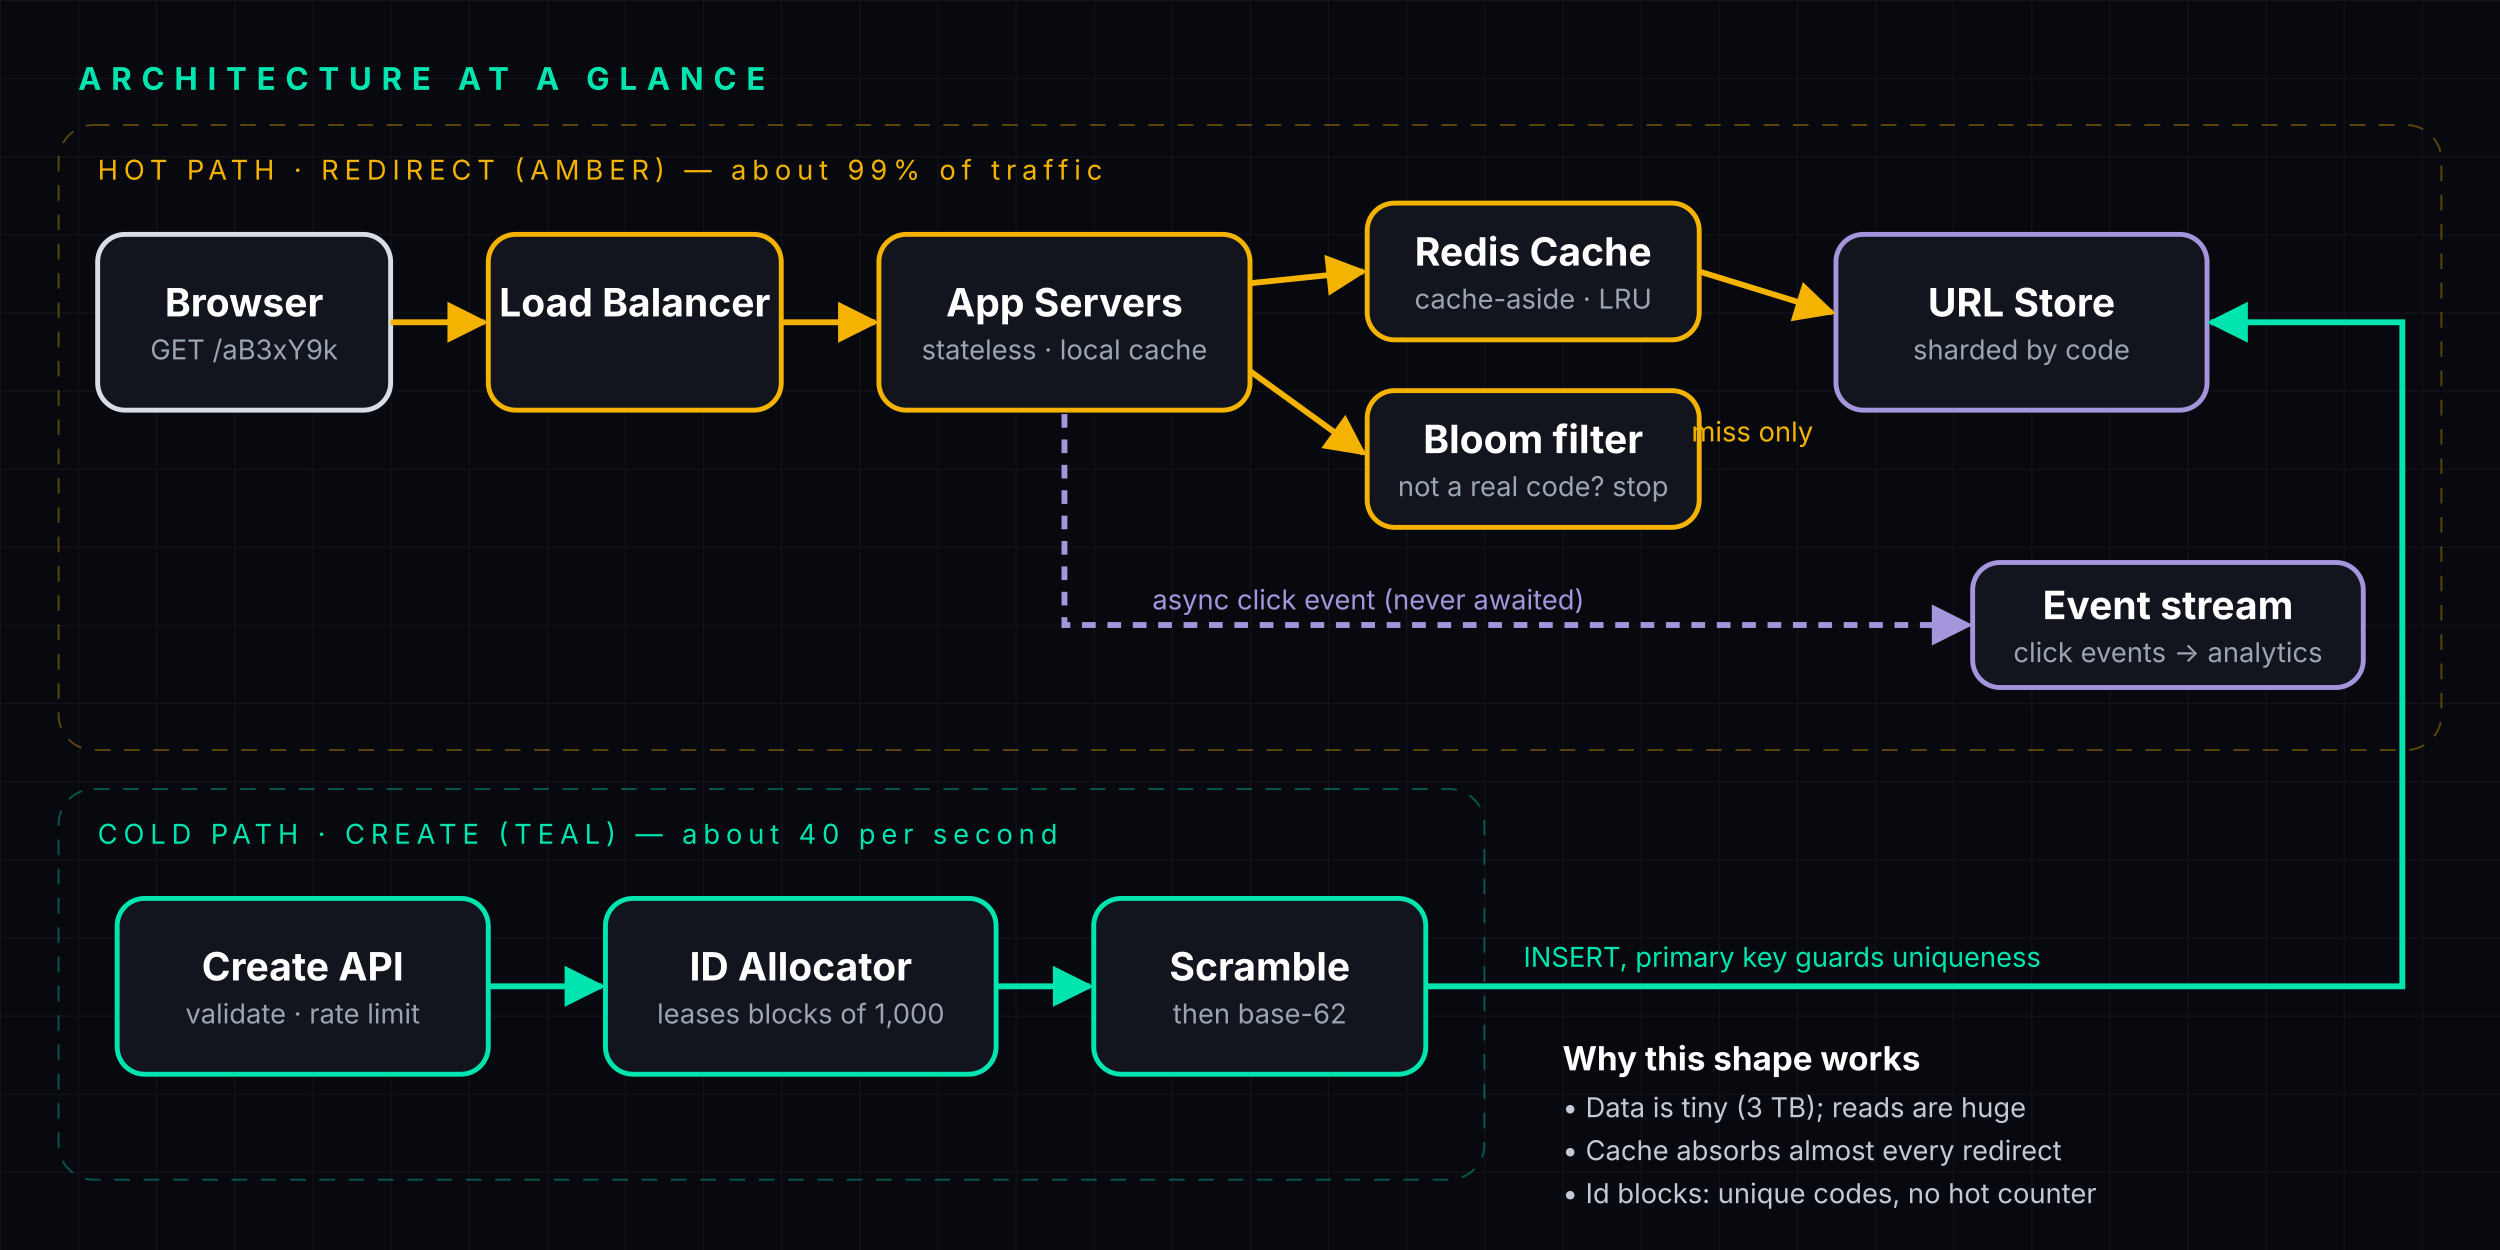
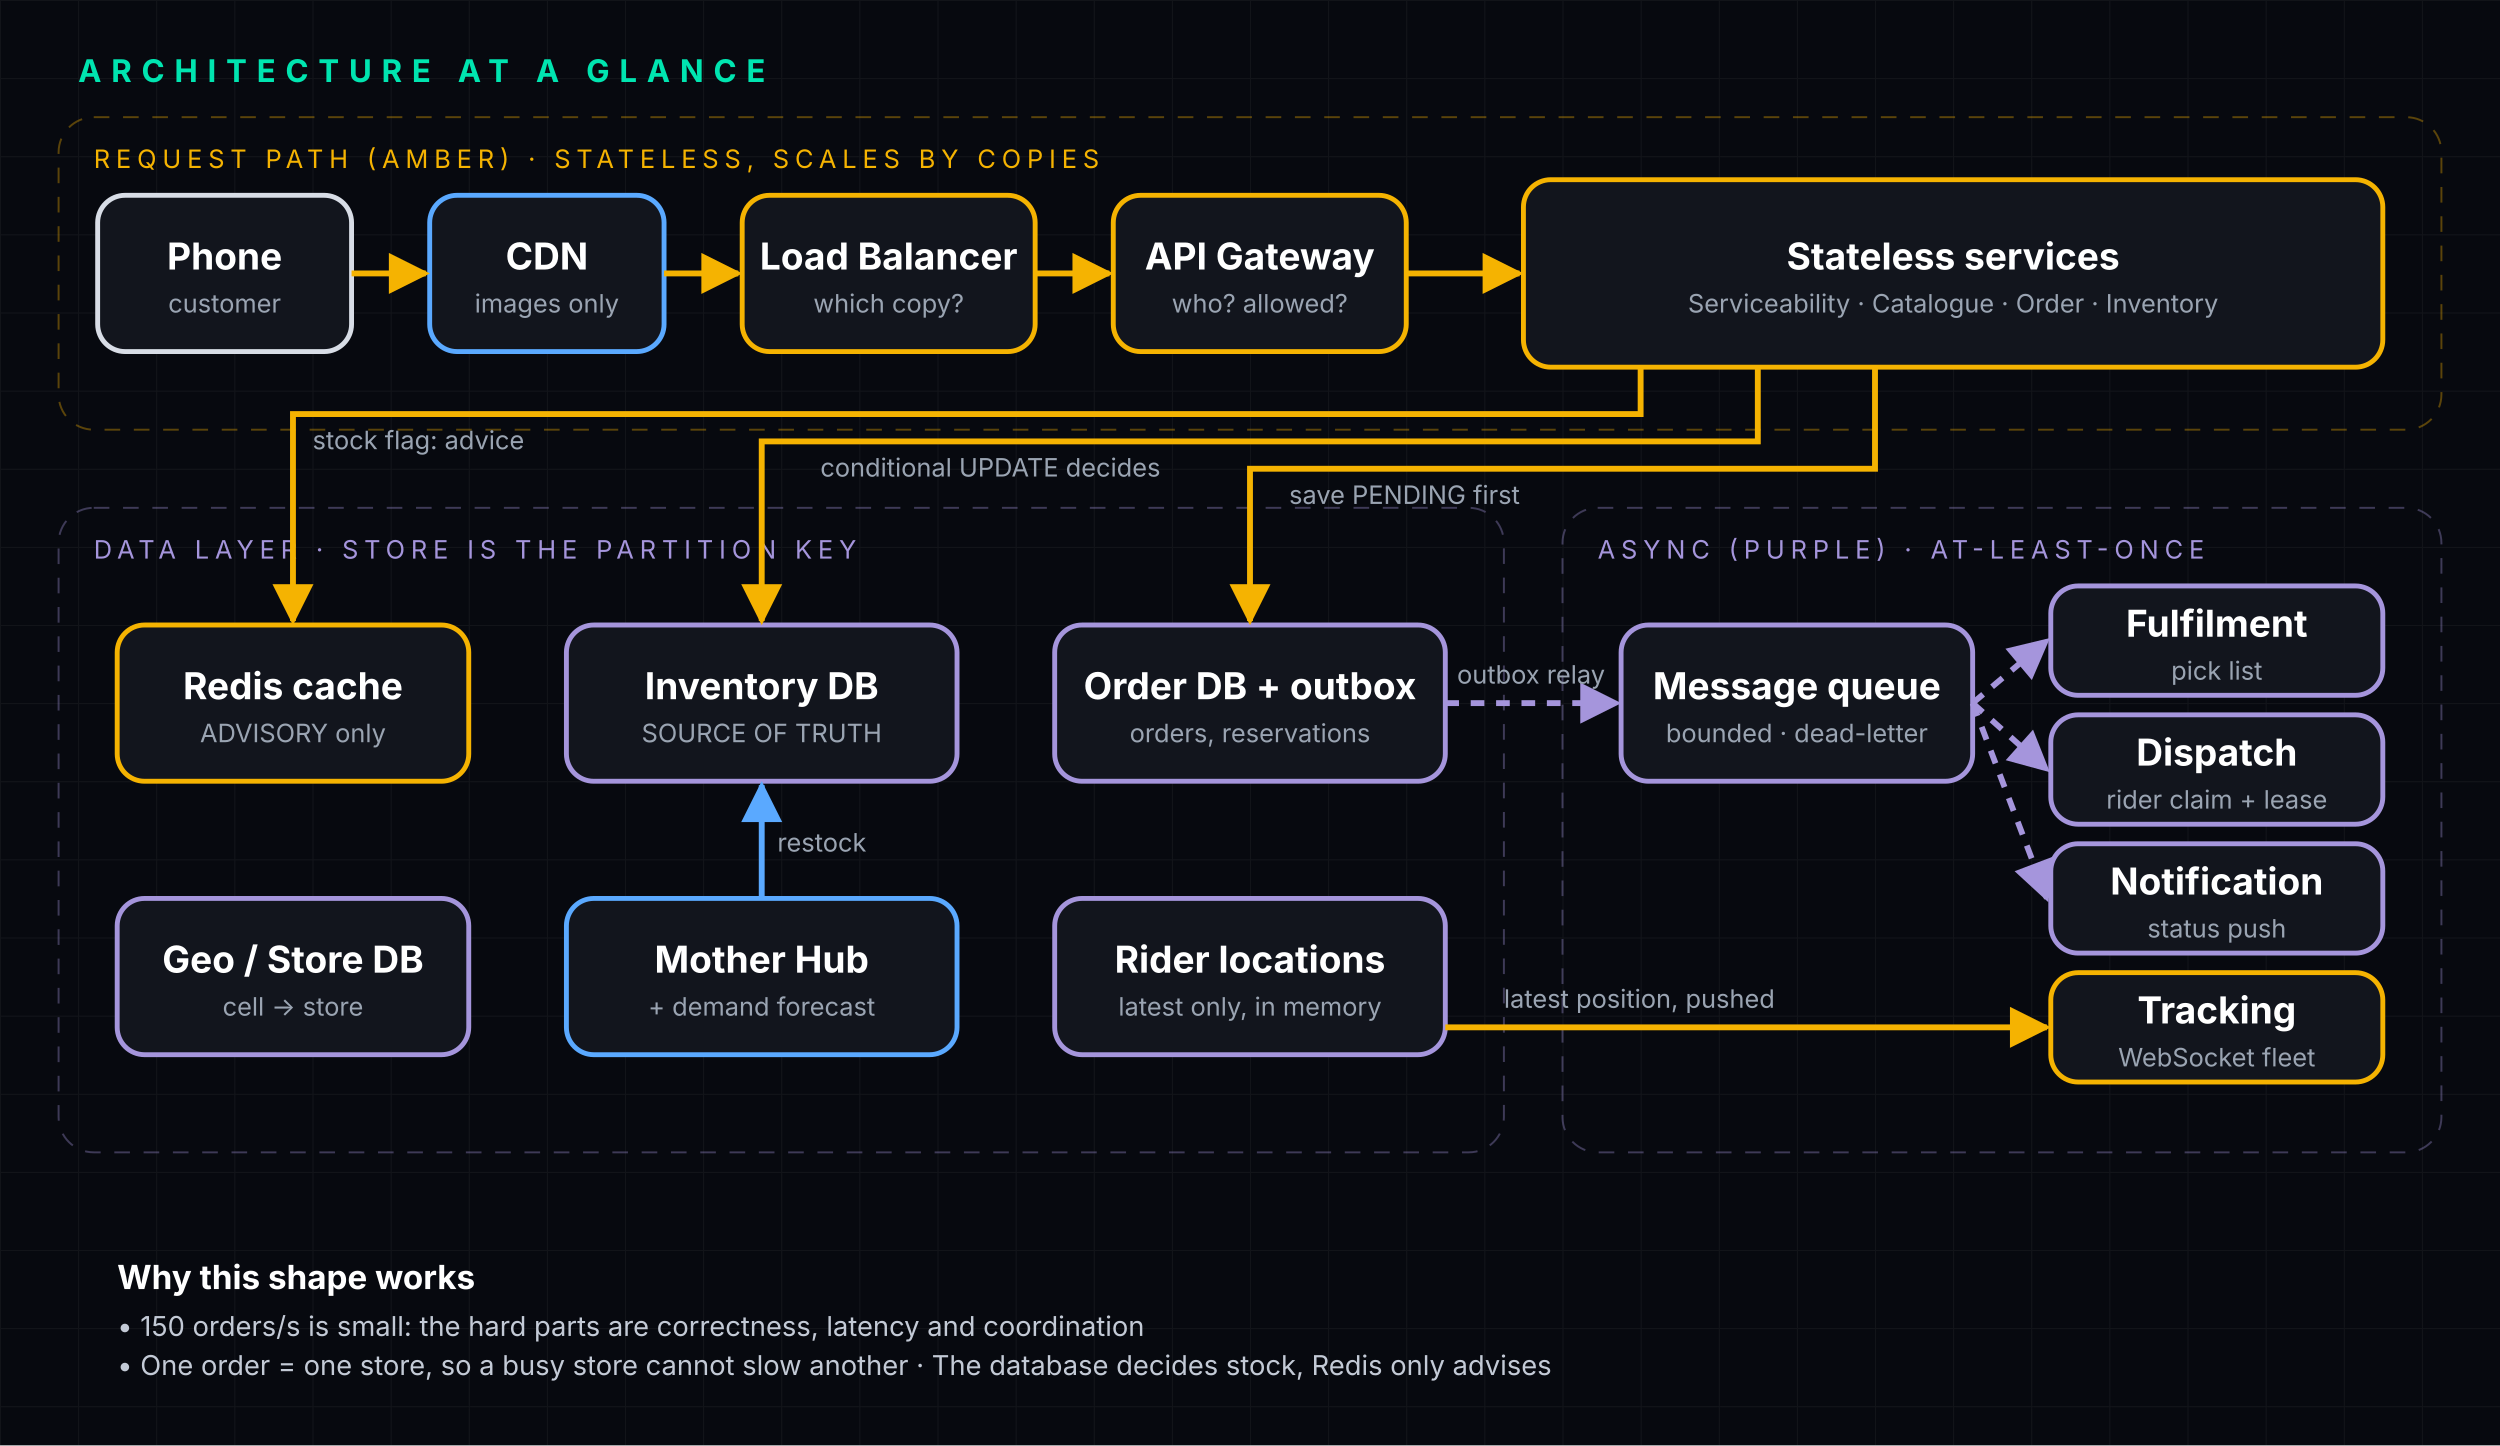
- <svg xmlns="http://www.w3.org/2000/svg" width="1280" height="640" viewBox="0 0 1280 640" role="img" aria-label="URL shortener architecture at a glance">
+ <svg xmlns="http://www.w3.org/2000/svg" width="1280" height="740" viewBox="0 0 1280 740" role="img" aria-label="Quick-commerce architecture at a glance">
  <defs>
    <pattern id="p" width="40" height="40" patternUnits="userSpaceOnUse">
      <path d="M40 0H0V40" fill="none" stroke="#fff" stroke-opacity=".045" />
    </pattern>
    <marker id="ma" viewBox="0 0 10 10" refX="9" refY="5" markerWidth="7" markerHeight="7" orient="auto">
      <path d="M0 0L10 5L0 10z" fill="#f5b301" />
    </marker>
    <marker id="mt" viewBox="0 0 10 10" refX="9" refY="5" markerWidth="7" markerHeight="7" orient="auto">
      <path d="M0 0L10 5L0 10z" fill="#00e5b0" />
    </marker>
    <marker id="mp" viewBox="0 0 10 10" refX="9" refY="5" markerWidth="7" markerHeight="7" orient="auto">
      <path d="M0 0L10 5L0 10z" fill="#a595dc" />
    </marker>
+     <marker id="mb" viewBox="0 0 10 10" refX="9" refY="5" markerWidth="7" markerHeight="7" orient="auto">
+       <path d="M0 0L10 5L0 10z" fill="#5aa9ff" />
+     </marker>
  </defs>
-   <rect width="1280" height="640" fill="#07090f" />
-   <rect width="1280" height="640" fill="url(#p)" />
+   <rect width="1280" height="740" fill="#07090f" />
+   <rect width="1280" height="740" fill="url(#p)" />
  <g font-family="Inter,Segoe UI,Helvetica,Arial,sans-serif">
-     <text x="40" y="46" fill="#00e5b0" font-size="16" font-weight="700" letter-spacing="5">ARCHITECTURE AT A GLANCE</text>
-     <rect x="30" y="64" width="1220" height="320" rx="18" fill="none" stroke="#f5b301" stroke-opacity=".35" stroke-dasharray="8 7" />
-     <text x="50" y="92" fill="#f5b301" font-size="14" letter-spacing="3">HOT PATH · REDIRECT (AMBER) — about 99% of traffic</text>
+     <text x="40" y="42" fill="#00e5b0" font-size="16" font-weight="700" letter-spacing="5">ARCHITECTURE AT A GLANCE</text>
+     <rect x="30" y="60" width="1220" height="160" rx="18" fill="none" stroke="#f5b301" stroke-opacity=".35" stroke-dasharray="8 7" />
+     <text x="48" y="86" fill="#f5b301" font-size="13" letter-spacing="3">REQUEST PATH (AMBER) · STATELESS, SCALES BY COPIES</text>
    <g>
-       <rect x="50" y="120" width="150" height="90" rx="14" fill="#12151d" stroke="#d8dde6" stroke-width="2.5" />
-       <text x="125.0" y="162.0" text-anchor="middle" fill="#fff" font-size="20" font-weight="700">Browser</text>
-       <text x="125.0" y="184.0" text-anchor="middle" fill="#9aa4b2" font-size="14">GET /aB3xY9k</text>
+       <rect x="50" y="100" width="130" height="80" rx="14" fill="#12151d" stroke="#d8dde6" stroke-width="2.5" />
+       <text x="115.0" y="138.0" text-anchor="middle" fill="#fff" font-size="19" font-weight="700">Phone</text>
+       <text x="115.0" y="160.0" text-anchor="middle" fill="#9aa4b2" font-size="13">customer</text>
    </g>
    <g>
-       <rect x="250" y="120" width="150" height="90" rx="14" fill="#12151d" stroke="#f5b301" stroke-width="2.5" />
-       <text x="325.0" y="162.0" text-anchor="middle" fill="#fff" font-size="20" font-weight="700">Load Balancer</text>
-       <text x="325.0" y="184.0" text-anchor="middle" fill="#9aa4b2" font-size="14" />
+       <rect x="220" y="100" width="120" height="80" rx="14" fill="#12151d" stroke="#5aa9ff" stroke-width="2.5" />
+       <text x="280.0" y="138.0" text-anchor="middle" fill="#fff" font-size="19" font-weight="700">CDN</text>
+       <text x="280.0" y="160.0" text-anchor="middle" fill="#9aa4b2" font-size="13">images only</text>
    </g>
    <g>
-       <rect x="450" y="120" width="190" height="90" rx="14" fill="#12151d" stroke="#f5b301" stroke-width="2.5" />
-       <text x="545.0" y="162.0" text-anchor="middle" fill="#fff" font-size="20" font-weight="700">App Servers</text>
-       <text x="545.0" y="184.0" text-anchor="middle" fill="#9aa4b2" font-size="14">stateless · local cache</text>
+       <rect x="380" y="100" width="150" height="80" rx="14" fill="#12151d" stroke="#f5b301" stroke-width="2.5" />
+       <text x="455.0" y="138.0" text-anchor="middle" fill="#fff" font-size="19" font-weight="700">Load Balancer</text>
+       <text x="455.0" y="160.0" text-anchor="middle" fill="#9aa4b2" font-size="13">which copy?</text>
    </g>
    <g>
-       <rect x="700" y="104" width="170" height="70" rx="14" fill="#12151d" stroke="#f5b301" stroke-width="2.5" />
-       <text x="785.0" y="136.0" text-anchor="middle" fill="#fff" font-size="20" font-weight="700">Redis Cache</text>
-       <text x="785.0" y="158.0" text-anchor="middle" fill="#9aa4b2" font-size="14">cache-aside · LRU</text>
+       <rect x="570" y="100" width="150" height="80" rx="14" fill="#12151d" stroke="#f5b301" stroke-width="2.5" />
+       <text x="645.0" y="138.0" text-anchor="middle" fill="#fff" font-size="19" font-weight="700">API Gateway</text>
+       <text x="645.0" y="160.0" text-anchor="middle" fill="#9aa4b2" font-size="13">who? allowed?</text>
    </g>
    <g>
-       <rect x="700" y="200" width="170" height="70" rx="14" fill="#12151d" stroke="#f5b301" stroke-width="2.5" />
-       <text x="785.0" y="232.0" text-anchor="middle" fill="#fff" font-size="20" font-weight="700">Bloom filter</text>
-       <text x="785.0" y="254.0" text-anchor="middle" fill="#9aa4b2" font-size="14">not a real code? stop</text>
+       <rect x="780" y="92" width="440" height="96" rx="14" fill="#12151d" stroke="#f5b301" stroke-width="2.5" />
+       <text x="1000.0" y="138.0" text-anchor="middle" fill="#fff" font-size="19" font-weight="700">Stateless services</text>
+       <text x="1000.0" y="160.0" text-anchor="middle" fill="#9aa4b2" font-size="13">Serviceability · Catalogue · Order · Inventory</text>
+     </g>
+     <path d="M180 140H218" stroke="#f5b301" stroke-width="3" fill="none" marker-end="url(#ma)" />
+     <path d="M340 140H378" stroke="#f5b301" stroke-width="3" fill="none" marker-end="url(#ma)" />
+     <path d="M530 140H568" stroke="#f5b301" stroke-width="3" fill="none" marker-end="url(#ma)" />
+     <path d="M720 140H778" stroke="#f5b301" stroke-width="3" fill="none" marker-end="url(#ma)" />
+     <rect x="30" y="260" width="740" height="330" rx="18" fill="none" stroke="#a595dc" stroke-opacity=".35" stroke-dasharray="8 7" />
+     <text x="48" y="286" fill="#a595dc" font-size="13" letter-spacing="3">DATA LAYER · STORE IS THE PARTITION KEY</text>
+     <g>
+       <rect x="60" y="320" width="180" height="80" rx="14" fill="#12151d" stroke="#f5b301" stroke-width="2.5" />
+       <text x="150.0" y="358.0" text-anchor="middle" fill="#fff" font-size="19" font-weight="700">Redis cache</text>
+       <text x="150.0" y="380.0" text-anchor="middle" fill="#9aa4b2" font-size="13">ADVISORY only</text>
    </g>
    <g>
-       <rect x="940" y="120" width="190" height="90" rx="14" fill="#12151d" stroke="#a595dc" stroke-width="2.5" />
-       <text x="1035.0" y="162.0" text-anchor="middle" fill="#fff" font-size="20" font-weight="700">URL Store</text>
-       <text x="1035.0" y="184.0" text-anchor="middle" fill="#9aa4b2" font-size="14">sharded by code</text>
-     </g>
-     <path d="M200 165L248 165" stroke="#f5b301" stroke-width="3" fill="none" marker-end="url(#ma)" />
-     <path d="M400 165L448 165" stroke="#f5b301" stroke-width="3" fill="none" marker-end="url(#ma)" />
-     <path d="M640 145L698 139" stroke="#f5b301" stroke-width="3" fill="none" marker-end="url(#ma)" />
-     <path d="M640 190L698 232" stroke="#f5b301" stroke-width="3" fill="none" marker-end="url(#ma)" />
-     <path d="M870 139L938 160" stroke="#f5b301" stroke-width="3" fill="none" marker-end="url(#ma)" />
-     <text x="866" y="226" fill="#f5b301" font-size="14">miss only</text>
-     <g>
-       <rect x="1010" y="288" width="200" height="64" rx="14" fill="#12151d" stroke="#a595dc" stroke-width="2.5" />
-       <text x="1110.0" y="317.0" text-anchor="middle" fill="#fff" font-size="20" font-weight="700">Event stream</text>
-       <text x="1110.0" y="339.0" text-anchor="middle" fill="#9aa4b2" font-size="14">click events → analytics</text>
-     </g>
-     <path d="M545 212V320H1008" stroke="#a595dc" stroke-width="3" fill="none" stroke-dasharray="7 6" marker-end="url(#mp)" />
-     <text x="590" y="312" fill="#a595dc" font-size="14">async click event (never awaited)</text>
-     <rect x="30" y="404" width="730" height="200" rx="18" fill="none" stroke="#00e5b0" stroke-opacity=".35" stroke-dasharray="8 7" />
-     <text x="50" y="432" fill="#00e5b0" font-size="14" letter-spacing="3">COLD PATH · CREATE (TEAL) — about 40 per second</text>
-     <g>
-       <rect x="60" y="460" width="190" height="90" rx="14" fill="#12151d" stroke="#00e5b0" stroke-width="2.5" />
-       <text x="155.0" y="502.0" text-anchor="middle" fill="#fff" font-size="20" font-weight="700">Create API</text>
-       <text x="155.0" y="524.0" text-anchor="middle" fill="#9aa4b2" font-size="14">validate · rate limit</text>
+       <rect x="290" y="320" width="200" height="80" rx="14" fill="#12151d" stroke="#a595dc" stroke-width="2.5" />
+       <text x="390.0" y="358.0" text-anchor="middle" fill="#fff" font-size="19" font-weight="700">Inventory DB</text>
+       <text x="390.0" y="380.0" text-anchor="middle" fill="#9aa4b2" font-size="13">SOURCE OF TRUTH</text>
    </g>
    <g>
-       <rect x="310" y="460" width="200" height="90" rx="14" fill="#12151d" stroke="#00e5b0" stroke-width="2.5" />
-       <text x="410.0" y="502.0" text-anchor="middle" fill="#fff" font-size="20" font-weight="700">ID Allocator</text>
-       <text x="410.0" y="524.0" text-anchor="middle" fill="#9aa4b2" font-size="14">leases blocks of 1,000</text>
+       <rect x="540" y="320" width="200" height="80" rx="14" fill="#12151d" stroke="#a595dc" stroke-width="2.5" />
+       <text x="640.0" y="358.0" text-anchor="middle" fill="#fff" font-size="19" font-weight="700">Order DB + outbox</text>
+       <text x="640.0" y="380.0" text-anchor="middle" fill="#9aa4b2" font-size="13">orders, reservations</text>
    </g>
    <g>
-       <rect x="560" y="460" width="170" height="90" rx="14" fill="#12151d" stroke="#00e5b0" stroke-width="2.5" />
-       <text x="645.0" y="502.0" text-anchor="middle" fill="#fff" font-size="20" font-weight="700">Scramble</text>
-       <text x="645.0" y="524.0" text-anchor="middle" fill="#9aa4b2" font-size="14">then base-62</text>
+       <rect x="60" y="460" width="180" height="80" rx="14" fill="#12151d" stroke="#a595dc" stroke-width="2.5" />
+       <text x="150.0" y="498.0" text-anchor="middle" fill="#fff" font-size="19" font-weight="700">Geo / Store DB</text>
+       <text x="150.0" y="520.0" text-anchor="middle" fill="#9aa4b2" font-size="13">cell → store</text>
    </g>
-     <path d="M250 505L308 505" stroke="#00e5b0" stroke-width="3" fill="none" marker-end="url(#mt)" />
-     <path d="M510 505L558 505" stroke="#00e5b0" stroke-width="3" fill="none" marker-end="url(#mt)" />
-     <path d="M730 505L1230 505L1230 165L1132 165" stroke="#00e5b0" stroke-width="3" fill="none" marker-end="url(#mt)" />
-     <text x="780" y="495" fill="#00e5b0" font-size="14">INSERT, primary key guards uniqueness</text>
-     <g transform="translate(800 548)">
+     <g>
+       <rect x="290" y="460" width="200" height="80" rx="14" fill="#12151d" stroke="#5aa9ff" stroke-width="2.5" />
+       <text x="390.0" y="498.0" text-anchor="middle" fill="#fff" font-size="19" font-weight="700">Mother Hub</text>
+       <text x="390.0" y="520.0" text-anchor="middle" fill="#9aa4b2" font-size="13">+ demand forecast</text>
+     </g>
+     <g>
+       <rect x="540" y="460" width="200" height="80" rx="14" fill="#12151d" stroke="#a595dc" stroke-width="2.5" />
+       <text x="640.0" y="498.0" text-anchor="middle" fill="#fff" font-size="19" font-weight="700">Rider locations</text>
+       <text x="640.0" y="520.0" text-anchor="middle" fill="#9aa4b2" font-size="13">latest only, in memory</text>
+     </g>
+     <path d="M390 460V402" stroke="#5aa9ff" stroke-width="3" fill="none" marker-end="url(#mb)" />
+     <text x="398" y="436" fill="#9aa4b2" font-size="13">restock</text>
+     <path d="M840 188V212H150V318" stroke="#f5b301" stroke-width="3" fill="none" marker-end="url(#ma)" />
+     <text x="160" y="230" fill="#9aa4b2" font-size="13">stock flag: advice</text>
+     <path d="M900 188V226H390V318" stroke="#f5b301" stroke-width="3" fill="none" marker-end="url(#ma)" />
+     <text x="420" y="244" fill="#9aa4b2" font-size="13">conditional UPDATE decides</text>
+     <path d="M960 188V240H640V318" stroke="#f5b301" stroke-width="3" fill="none" marker-end="url(#ma)" />
+     <text x="660" y="258" fill="#9aa4b2" font-size="13">save PENDING first</text>
+     <rect x="800" y="260" width="450" height="330" rx="18" fill="none" stroke="#a595dc" stroke-opacity=".35" stroke-dasharray="8 7" />
+     <text x="818" y="286" fill="#a595dc" font-size="13" letter-spacing="3">ASYNC (PURPLE) · AT-LEAST-ONCE</text>
+     <g>
+       <rect x="830" y="320" width="180" height="80" rx="14" fill="#12151d" stroke="#a595dc" stroke-width="2.5" />
+       <text x="920.0" y="358.0" text-anchor="middle" fill="#fff" font-size="19" font-weight="700">Message queue</text>
+       <text x="920.0" y="380.0" text-anchor="middle" fill="#9aa4b2" font-size="13">bounded · dead-letter</text>
+     </g>
+     <g>
+       <rect x="1050" y="300" width="170" height="56" rx="14" fill="#12151d" stroke="#a595dc" stroke-width="2.5" />
+       <text x="1135.0" y="326.0" text-anchor="middle" fill="#fff" font-size="19" font-weight="700">Fulfilment</text>
+       <text x="1135.0" y="348.0" text-anchor="middle" fill="#9aa4b2" font-size="13">pick list</text>
+     </g>
+     <g>
+       <rect x="1050" y="366" width="170" height="56" rx="14" fill="#12151d" stroke="#a595dc" stroke-width="2.5" />
+       <text x="1135.0" y="392.0" text-anchor="middle" fill="#fff" font-size="19" font-weight="700">Dispatch</text>
+       <text x="1135.0" y="414.0" text-anchor="middle" fill="#9aa4b2" font-size="13">rider claim + lease</text>
+     </g>
+     <g>
+       <rect x="1050" y="432" width="170" height="56" rx="14" fill="#12151d" stroke="#a595dc" stroke-width="2.5" />
+       <text x="1135.0" y="458.0" text-anchor="middle" fill="#fff" font-size="19" font-weight="700">Notification</text>
+       <text x="1135.0" y="480.0" text-anchor="middle" fill="#9aa4b2" font-size="13">status push</text>
+     </g>
+     <path d="M740 360H828" stroke="#a595dc" stroke-width="3" fill="none" stroke-dasharray="7 6" marker-end="url(#mp)" />
+     <text x="746" y="350" fill="#9aa4b2" font-size="13">outbox relay</text>
+     <path d="M1010 360L1048 328" stroke="#a595dc" stroke-width="3" fill="none" stroke-dasharray="7 6" marker-end="url(#mp)" />
+     <path d="M1010 360L1048 394" stroke="#a595dc" stroke-width="3" fill="none" stroke-dasharray="7 6" marker-end="url(#mp)" />
+     <path d="M1010 360L1048 460" stroke="#a595dc" stroke-width="3" fill="none" stroke-dasharray="7 6" marker-end="url(#mp)" />
+     <g>
+       <rect x="1050" y="498" width="170" height="56" rx="14" fill="#12151d" stroke="#f5b301" stroke-width="2.5" />
+       <text x="1135.0" y="524.0" text-anchor="middle" fill="#fff" font-size="19" font-weight="700">Tracking</text>
+       <text x="1135.0" y="546.0" text-anchor="middle" fill="#9aa4b2" font-size="13">WebSocket fleet</text>
+     </g>
+     <path d="M740 526H1048" stroke="#f5b301" stroke-width="3" fill="none" marker-end="url(#ma)" />
+     <text x="770" y="516" fill="#9aa4b2" font-size="13">latest position, pushed</text>
+     <g transform="translate(60 660)">
      <text x="0" y="0" fill="#fff" font-size="17" font-weight="700">Why this shape works</text>
-       <text x="0" y="24" fill="#c3cad6" font-size="14">• Data is tiny (3 TB); reads are huge</text>
-       <text x="0" y="46" fill="#c3cad6" font-size="14">• Cache absorbs almost every redirect</text>
-       <text x="0" y="68" fill="#c3cad6" font-size="14">• Id blocks: unique codes, no hot counter</text>
+       <text x="0" y="24" fill="#c3cad6" font-size="14">• 150 orders/s is small: the hard parts are correctness, latency and coordination</text>
+       <text x="0" y="44" fill="#c3cad6" font-size="14">• One order = one store, so a busy store cannot slow another · The database decides stock, Redis only advises</text>
    </g>
  </g>
</svg>
